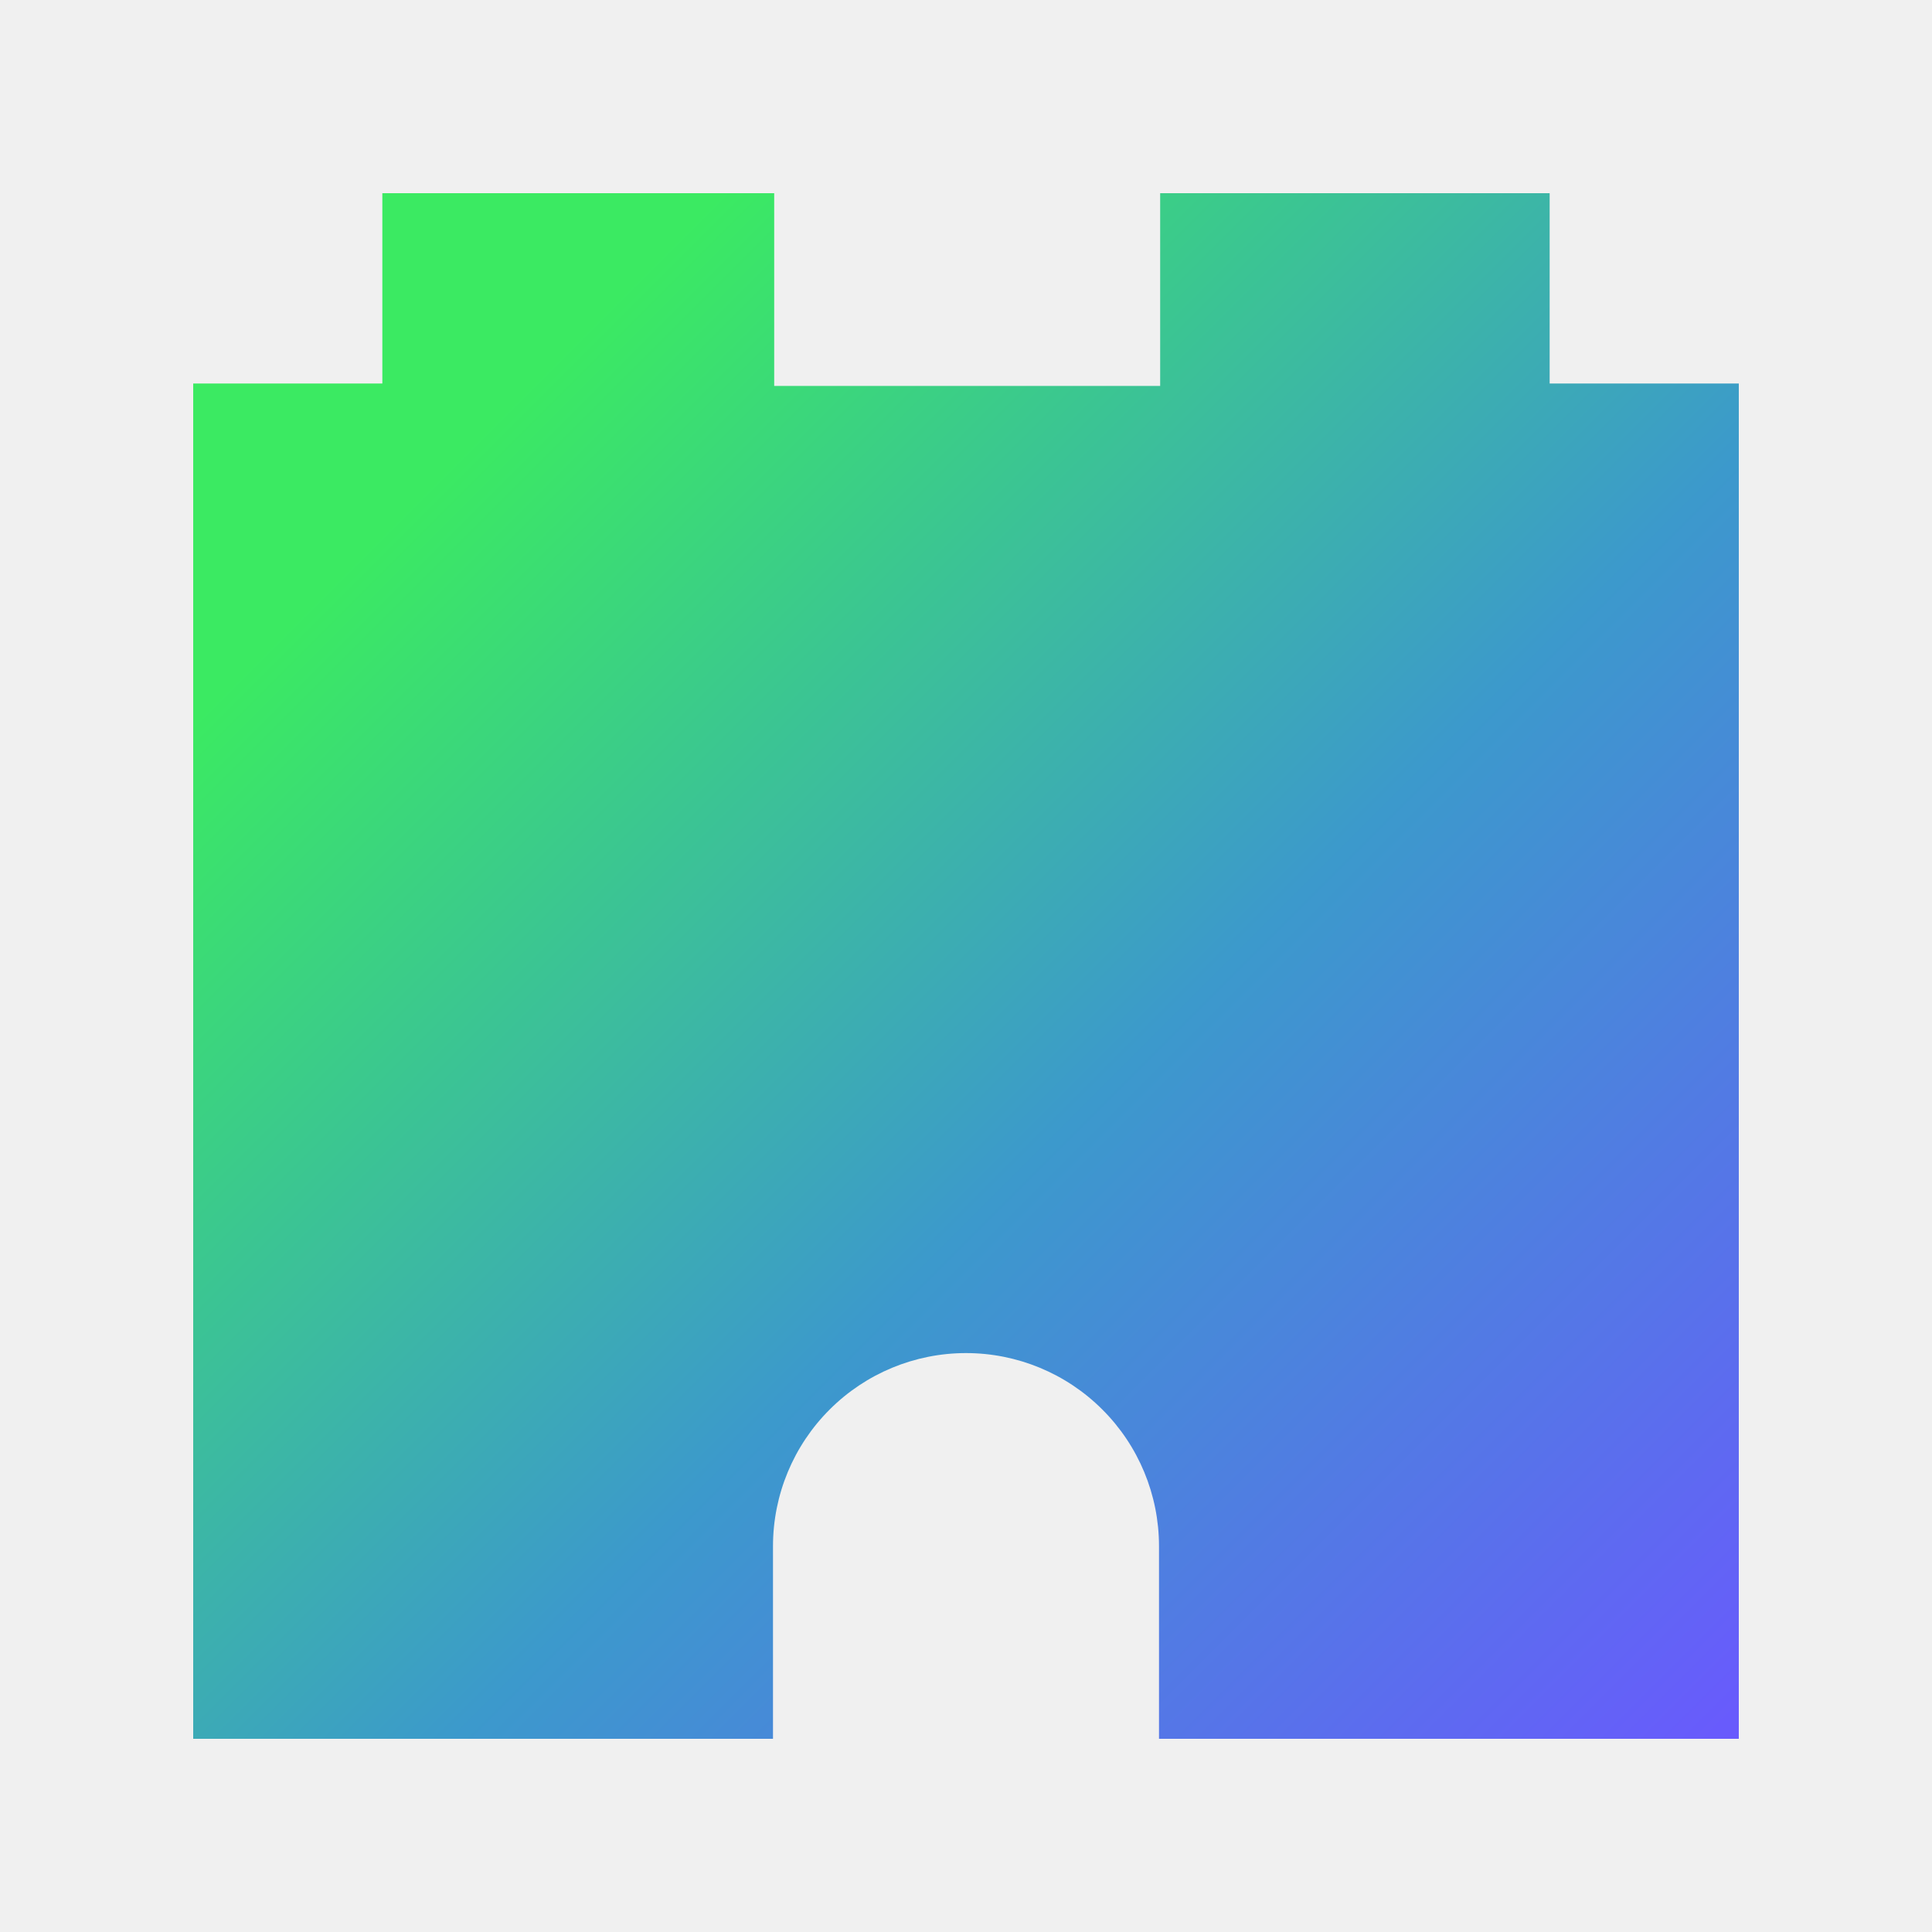
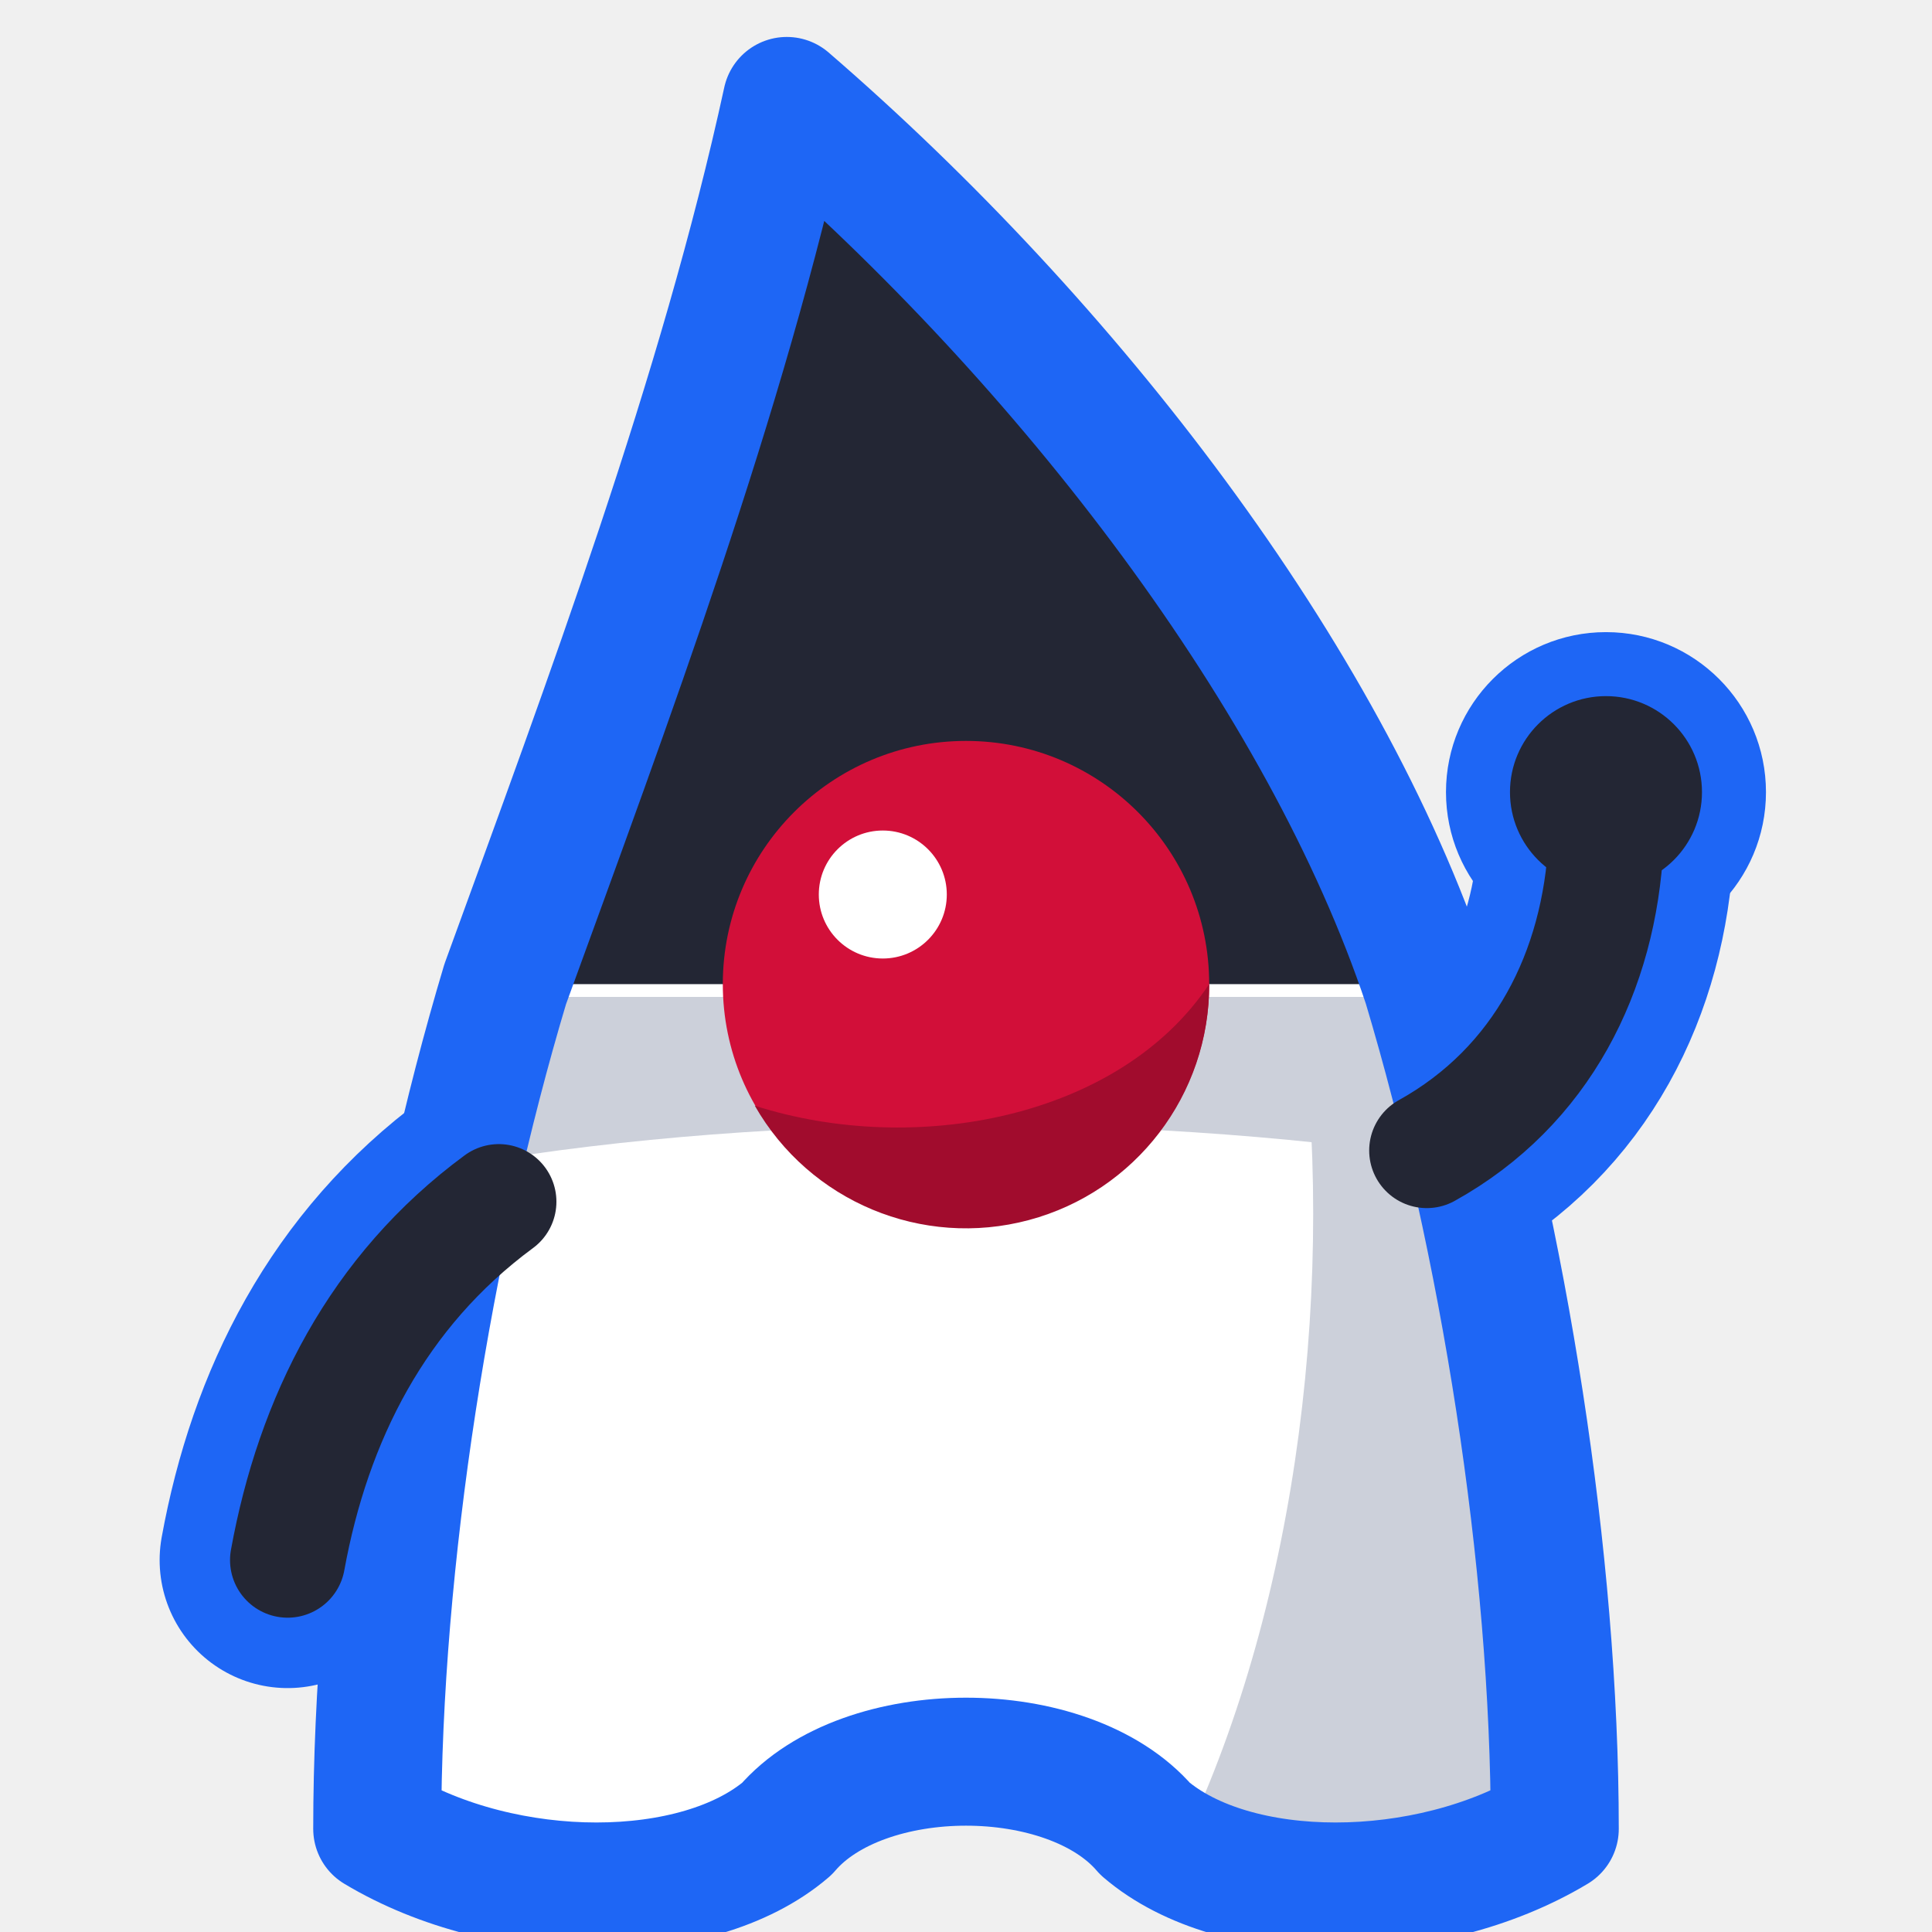
- <svg xmlns="http://www.w3.org/2000/svg" width="40" height="40" viewBox="0 0 40 40" fill="none">
-   <path d="M32.084 7.94V4H24.02V7.99H16.029V4H7.916V7.94H4V36H16.004V32.005C16.006 30.946 16.427 29.931 17.177 29.183C17.926 28.434 18.941 28.014 20 28.014C21.059 28.014 22.074 28.434 22.823 29.183C23.573 29.931 23.994 30.946 23.996 32.005V36H36V7.94H32.084Z" fill="url(#paint0_linear)" />
-   <defs>
-     <linearGradient id="paint0_linear" x1="2.942" y1="4.9" x2="37.777" y2="39.734" gradientUnits="userSpaceOnUse">
-       <stop offset="0.159" stop-color="#3BEA62" />
-       <stop offset="0.54" stop-color="#3C99CC" />
-       <stop offset="0.937" stop-color="#6B57FF" />
-     </linearGradient>
-   </defs>
+ <svg xmlns="http://www.w3.org/2000/svg" width="40" height="40" viewBox="0 0 16 16">
+   <g transform="translate(8 8.15) scale(1.06) translate(-8 -8)">
+     <path d="M4.35 9.7C3.4 10.4 2.9 11.4 2.7 12.5" fill="none" stroke="#1e66f5" stroke-width="2" stroke-linecap="round" stroke-linejoin="round" />
+     <path d="M11.6 9.3C12.5 8.8 12.95 7.9 13 6.9" fill="none" stroke="#1e66f5" stroke-width="2" stroke-linecap="round" stroke-linejoin="round" />
+     <circle cx="13" cy="6.5" r="1.25" fill="#1e66f5" />
+     <path d="M4.4 8C5.2 5.8 6.1 3.4 6.6 1.1C8.8 3 10.8 5.6 11.6 8C12.2 10 12.6 12.5 12.6 14.6C11.6 15.2 10.1 15.2 9.4 14.6C8.8 13.9 7.2 13.9 6.6 14.6C5.9 15.2 4.4 15.2 3.4 14.6C3.4 12.5 3.8 10 4.4 8Z" fill="#ffffff" />
+     <path d="M11.6 8.1C12.2 10 12.6 12.5 12.6 14.6C11.6 15.2 10.4 15.2 9.7 14.7C10.6 12.8 10.9 10.3 10.6 8.1Z" fill="#ccd0da" />
+     <path d="M4.35 8.1H11.65C11.75 8.5 11.85 8.9 11.95 9.4C9.5 9 6.5 9 4.15 9.4C4.2 8.9 4.25 8.5 4.35 8.1Z" fill="#ccd0da" />
+     <path d="M4.4 8C5.2 5.8 6.1 3.4 6.6 1.1C8.8 3 10.8 5.6 11.6 8Z" fill="#232634" />
+     <path d="M4.4 8C5.2 5.8 6.1 3.4 6.6 1.1C8.8 3 10.8 5.6 11.6 8C12.2 10 12.6 12.5 12.6 14.6C11.6 15.2 10.1 15.2 9.4 14.6C8.8 13.9 7.2 13.9 6.6 14.6C5.9 15.2 4.4 15.2 3.4 14.6C3.4 12.5 3.8 10 4.4 8Z" fill="none" stroke="#1e66f5" stroke-width="1" stroke-linejoin="round" />
+     <path d="M4.35 9.7C3.4 10.4 2.9 11.4 2.7 12.5" fill="none" stroke="#232634" stroke-width="0.9" stroke-linecap="round" stroke-linejoin="round" />
+     <path d="M11.6 9.3C12.5 8.8 12.95 7.9 13 6.9" fill="none" stroke="#232634" stroke-width="0.9" stroke-linecap="round" stroke-linejoin="round" />
+     <circle cx="13" cy="6.5" r="0.75" fill="#232634" />
+     <circle cx="8" cy="8" r="1.9" fill="#d20f39" />
+     <path d="M9.9 8A1.9 1.9 0 0 1 6.35 8.95C7.6 9.35 9.2 9.05 9.9 8Z" fill="#a10c2d" />
+     <circle cx="7.35" cy="7.3" r="0.5" fill="#ffffff" />
+   </g>
</svg>
